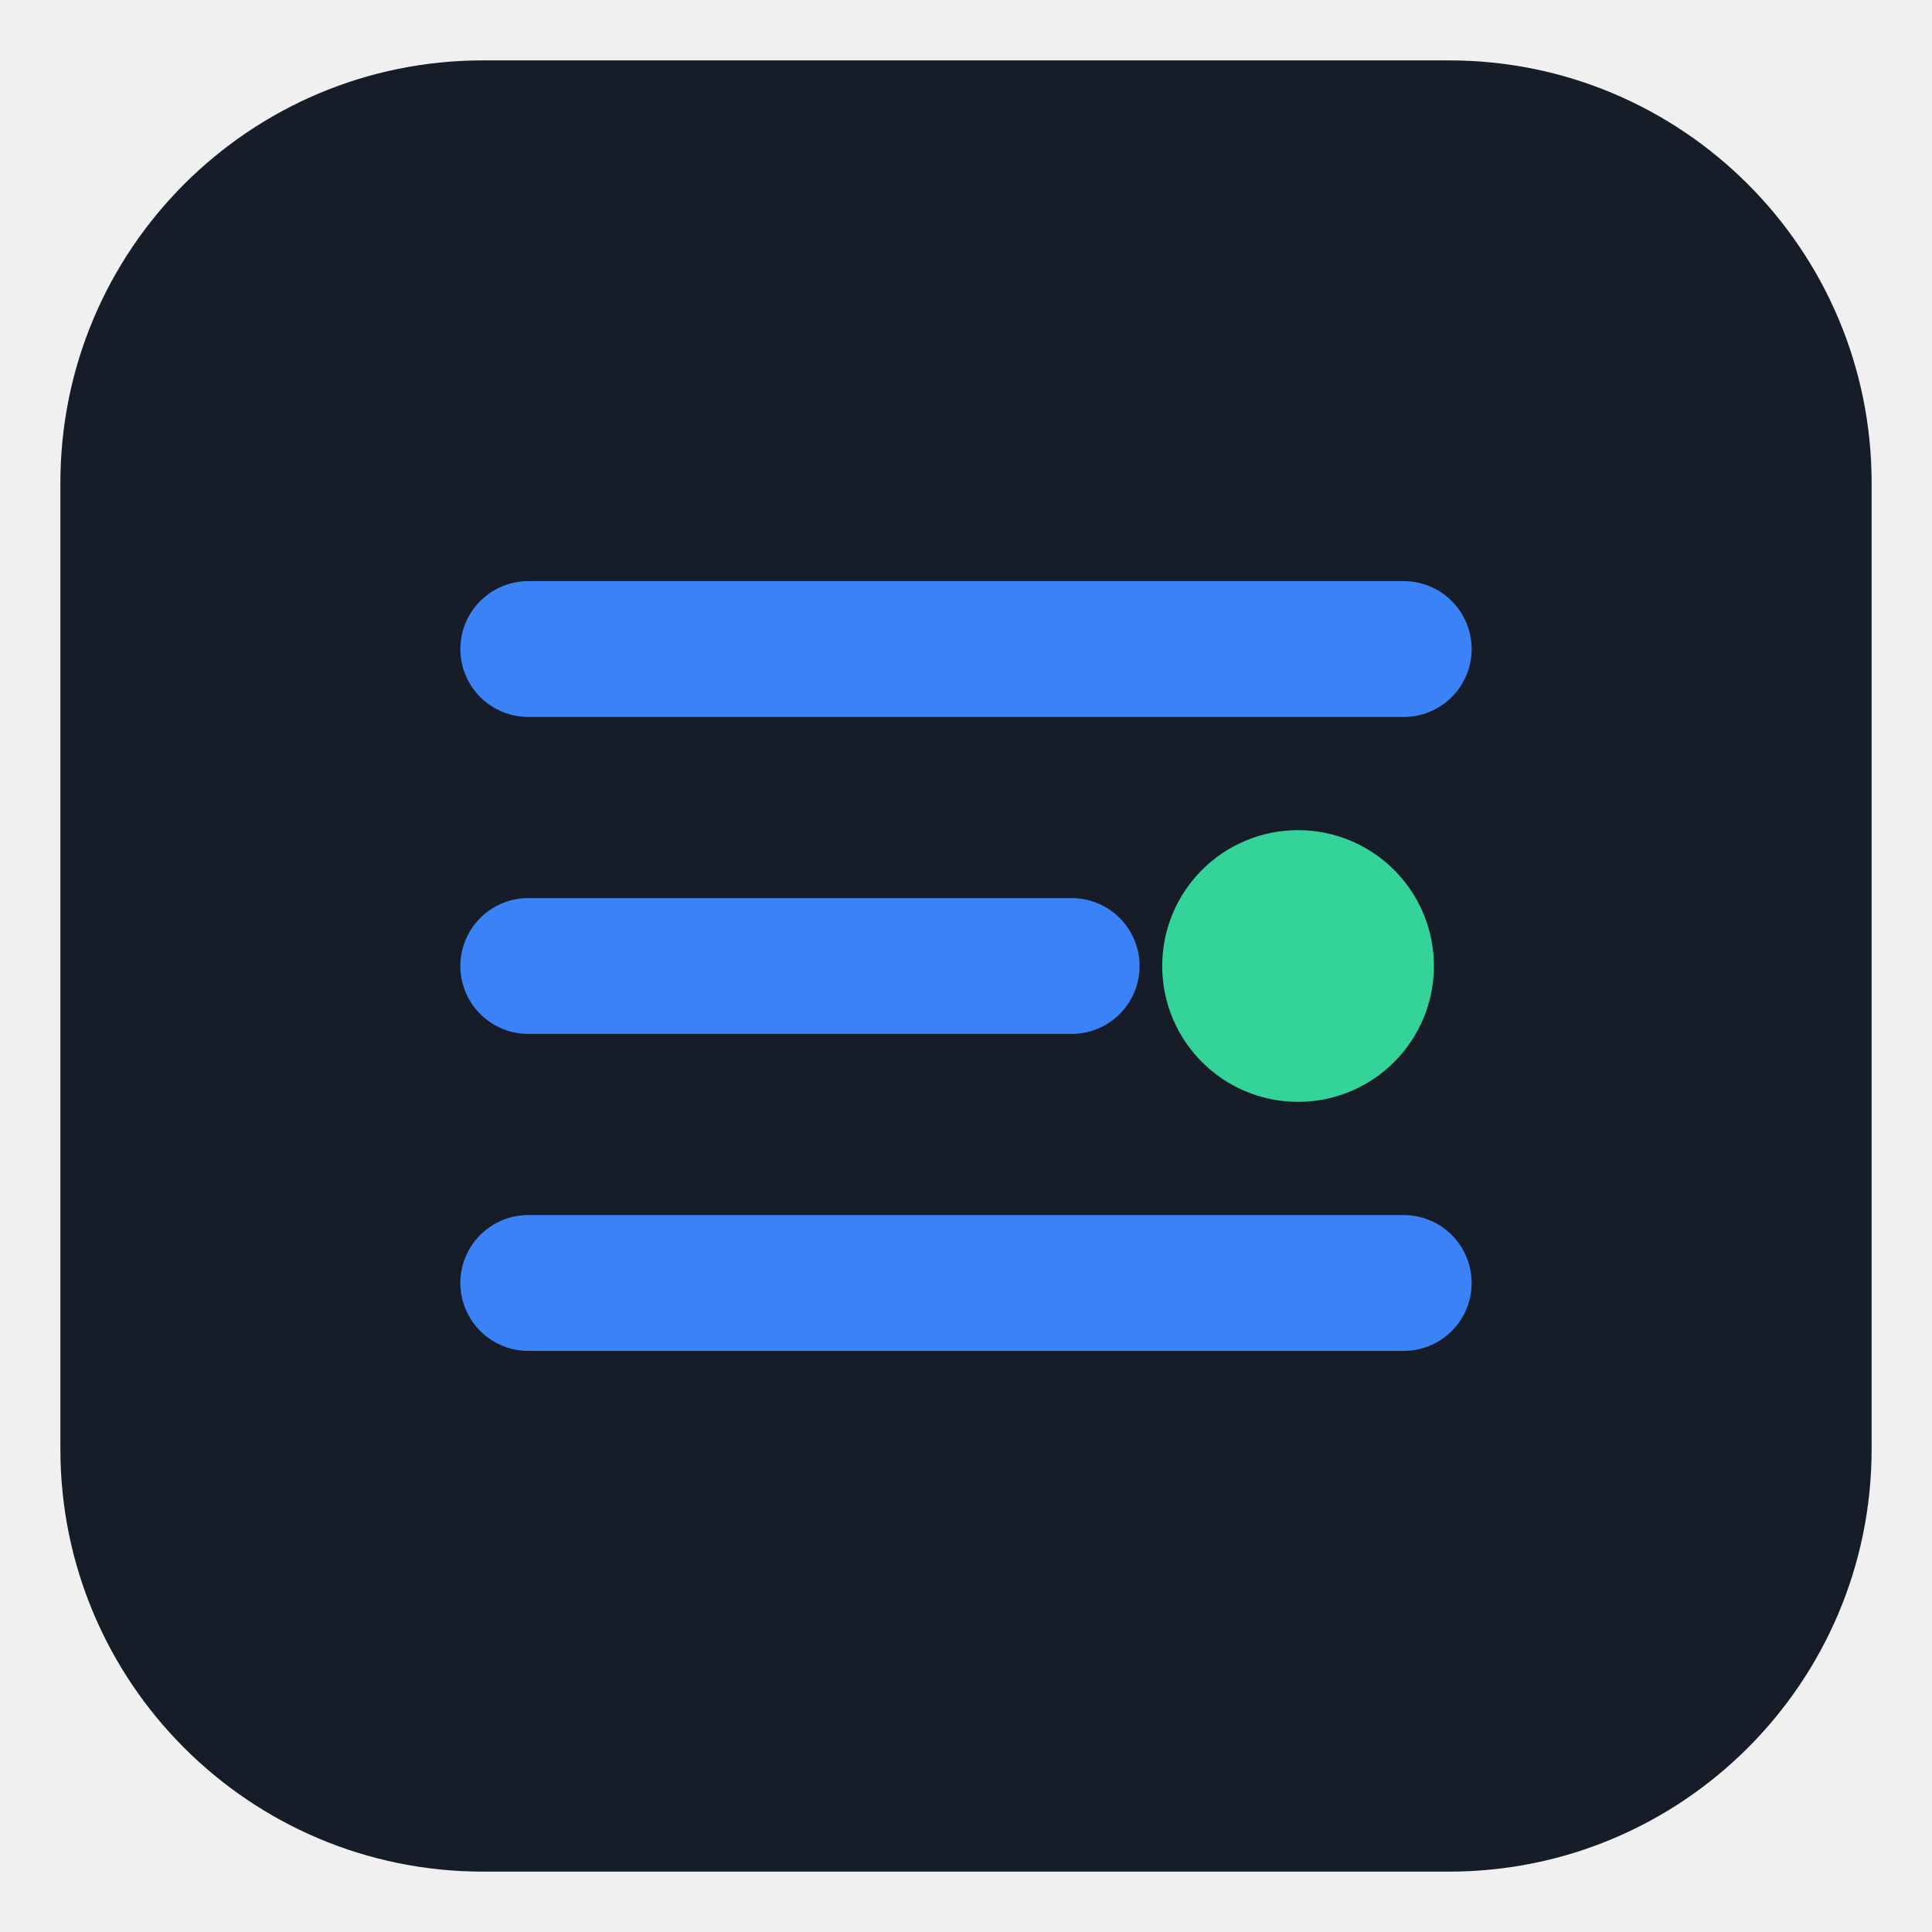
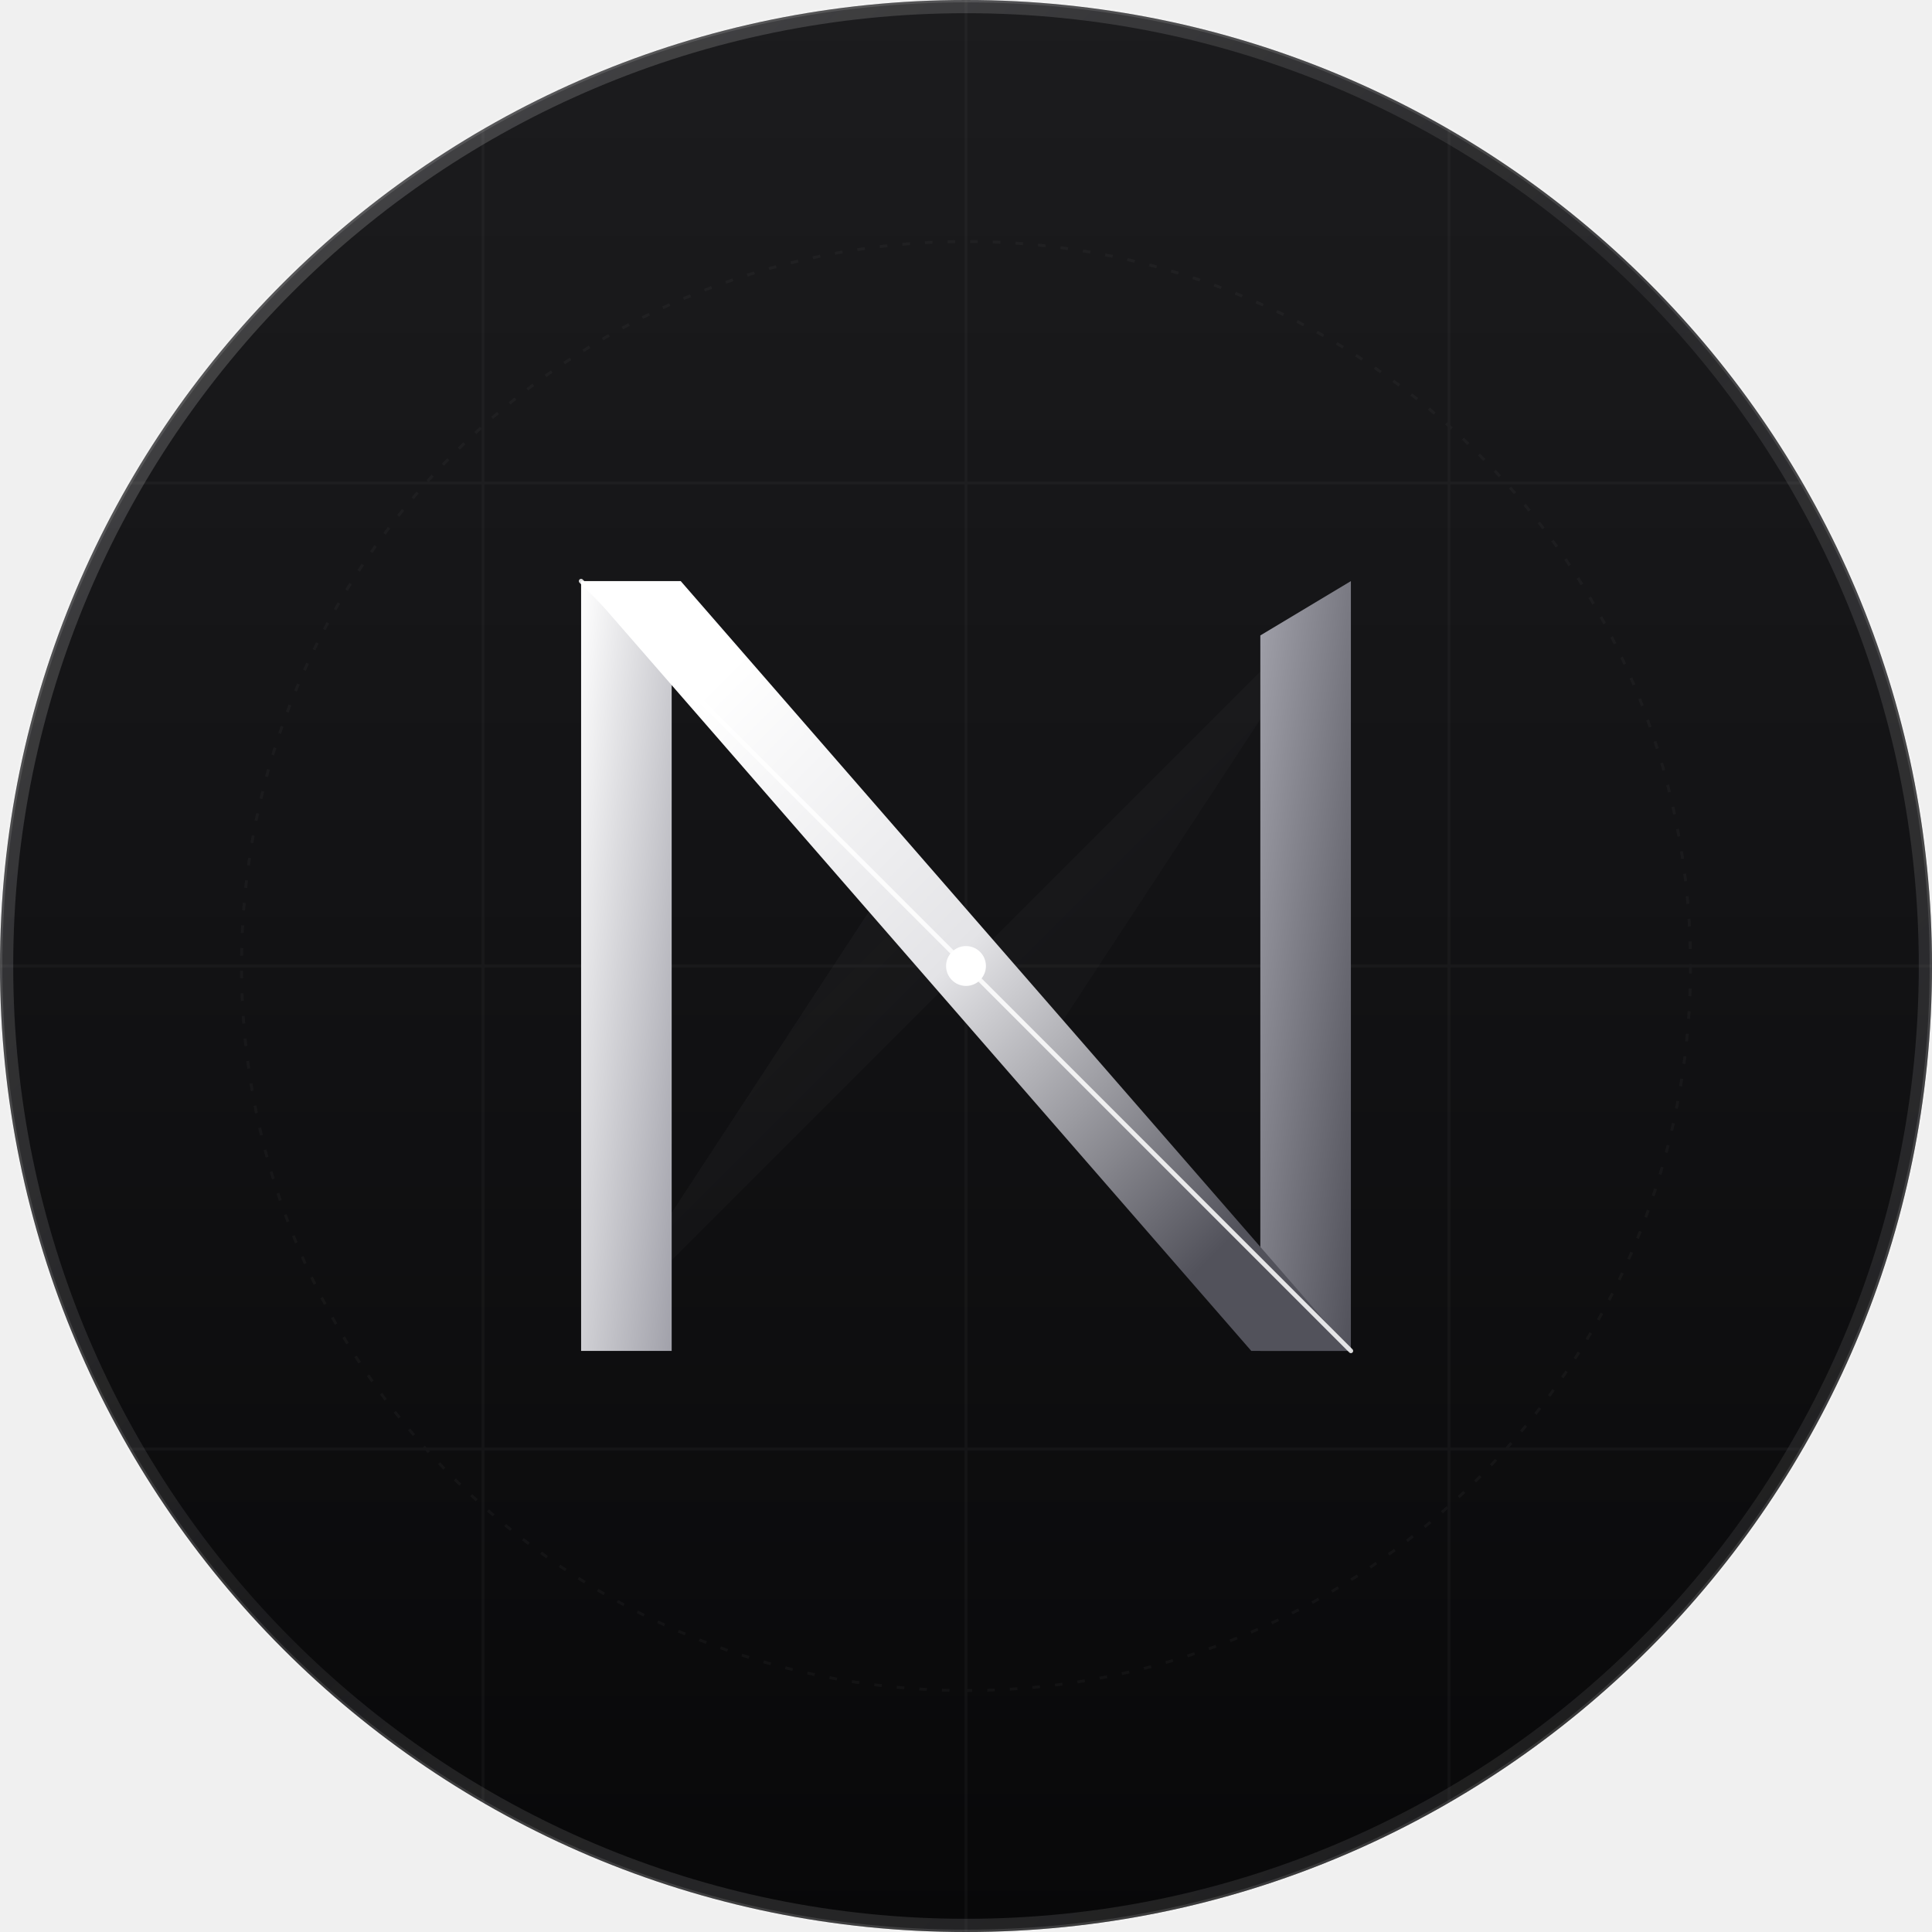
- <svg xmlns="http://www.w3.org/2000/svg" width="128" height="128" viewBox="0 0 128 128">
-   <rect x="4" y="4" width="120" height="120" rx="28" fill="#171d28" />
-   <path d="M35 43h58M35 64h36M35 85h58" fill="none" stroke="#3b82f6" stroke-width="9" stroke-linecap="round" />
-   <circle cx="86" cy="64" r="9" fill="#34d399" />
+ <svg xmlns="http://www.w3.org/2000/svg" viewBox="0 0 1024 1024" width="100%" height="100%" shape-rendering="geometricPrecision">
+   <defs>
+     <linearGradient id="mainBgGrad" x1="50%" y1="0%" x2="50%" y2="100%">
+       <stop offset="0%" stop-color="#1C1C1E" />
+       <stop offset="50%" stop-color="#121214" />
+       <stop offset="100%" stop-color="#080809" />
+     </linearGradient>
+     <linearGradient id="leftPlaneGrad" x1="0%" y1="0%" x2="100%" y2="100%">
+       <stop offset="0%" stop-color="#FFFFFF" />
+       <stop offset="100%" stop-color="#A1A1AA" />
+     </linearGradient>
+     <linearGradient id="rightPlaneGrad" x1="0%" y1="0%" x2="100%" y2="100%">
+       <stop offset="0%" stop-color="#A1A1AA" />
+       <stop offset="100%" stop-color="#52525B" />
+     </linearGradient>
+     <linearGradient id="diagonalBeamGrad" x1="15%" y1="15%" x2="85%" y2="85%">
+       <stop offset="0%" stop-color="#FFFFFF" />
+       <stop offset="48%" stop-color="#E4E4E7" />
+       <stop offset="100%" stop-color="#52525B" />
+     </linearGradient>
+     <linearGradient id="refractGradient" x1="0%" y1="0%" x2="100%" y2="100%">
+       <stop offset="0%" stop-color="#FFFFFF" stop-opacity="0.35" />
+       <stop offset="50%" stop-color="#E4E4E7" stop-opacity="0.1" />
+       <stop offset="100%" stop-color="#52525B" stop-opacity="0.0" />
+     </linearGradient>
+     <linearGradient id="rimSheenGrad" x1="0%" y1="0%" x2="100%" y2="100%">
+       <stop offset="0%" stop-color="#FFFFFF" stop-opacity="0.25" />
+       <stop offset="50%" stop-color="#E4E4E7" stop-opacity="0.08" />
+       <stop offset="100%" stop-color="#000000" stop-opacity="0.5" />
+     </linearGradient>
+     <clipPath id="squircleBoundary">
+       <path d="       M 1024, 512       C 1024, 794.67 794.67, 1024 512, 1024       C 229.33, 1024 0, 794.67 0, 512       C 0, 229.33 229.33, 0 512, 0       C 794.67, 0 1024, 229.33 1024, 512 Z     " />
+     </clipPath>
+   </defs>
+   <g clip-path="url(#squircleBoundary)">
+     <rect width="1024" height="1024" fill="url(#mainBgGrad)" />
+     <g opacity="0.035" stroke="#FFFFFF" stroke-width="1.5">
+       <line x1="256" y1="0" x2="256" y2="1024" />
+       <line x1="512" y1="0" x2="512" y2="1024" />
+       <line x1="768" y1="0" x2="768" y2="1024" />
+       <line x1="0" y1="256" x2="1024" y2="256" />
+       <line x1="0" y1="512" x2="1024" y2="512" />
+       <line x1="0" y1="768" x2="1024" y2="768" />
+       <circle cx="512" cy="512" r="384" fill="none" stroke-dasharray="4 8" />
+     </g>
+     <g id="prism-archetype">
+       <polygon points="308,716 463.04,479.36 560.96,544.64 716,308" fill="url(#refractGradient)" opacity="0.22" />
+       <polygon points="308,716 308,308 356,327.2 356,716" fill="url(#leftPlaneGrad)" />
+       <polygon points="668,716 668,336.8 716,308 716,716" fill="url(#rightPlaneGrad)" />
+       <polygon points="308,308 360.8,308 716,716 663.2,716" fill="url(#diagonalBeamGrad)" />
+       <line x1="308" y1="308" x2="716" y2="716" stroke="#FFFFFF" stroke-width="2.4" stroke-linecap="round" opacity="0.85" />
+       <circle cx="512" cy="512" r="10.56" fill="#FFFFFF" />
+     </g>
+     <path d="       M 1024, 512       C 1024, 794.67 794.67, 1024 512, 1024       C 229.33, 1024 0, 794.67 0, 512       C 0, 229.33 229.33, 0 512, 0       C 794.67, 0 1024, 229.33 1024, 512 Z     " fill="none" stroke="url(#rimSheenGrad)" stroke-width="14" opacity="0.9" />
+   </g>
+   <path d="       M 1024, 512       C 1024, 794.67 794.67, 1024 512, 1024       C 229.33, 1024 0, 794.67 0, 512       C 0, 229.33 229.33, 0 512, 0       C 794.67, 0 1024, 229.33 1024, 512 Z     " fill="none" stroke="rgba(255,255,255,0.12)" stroke-width="2.5" />
</svg>
